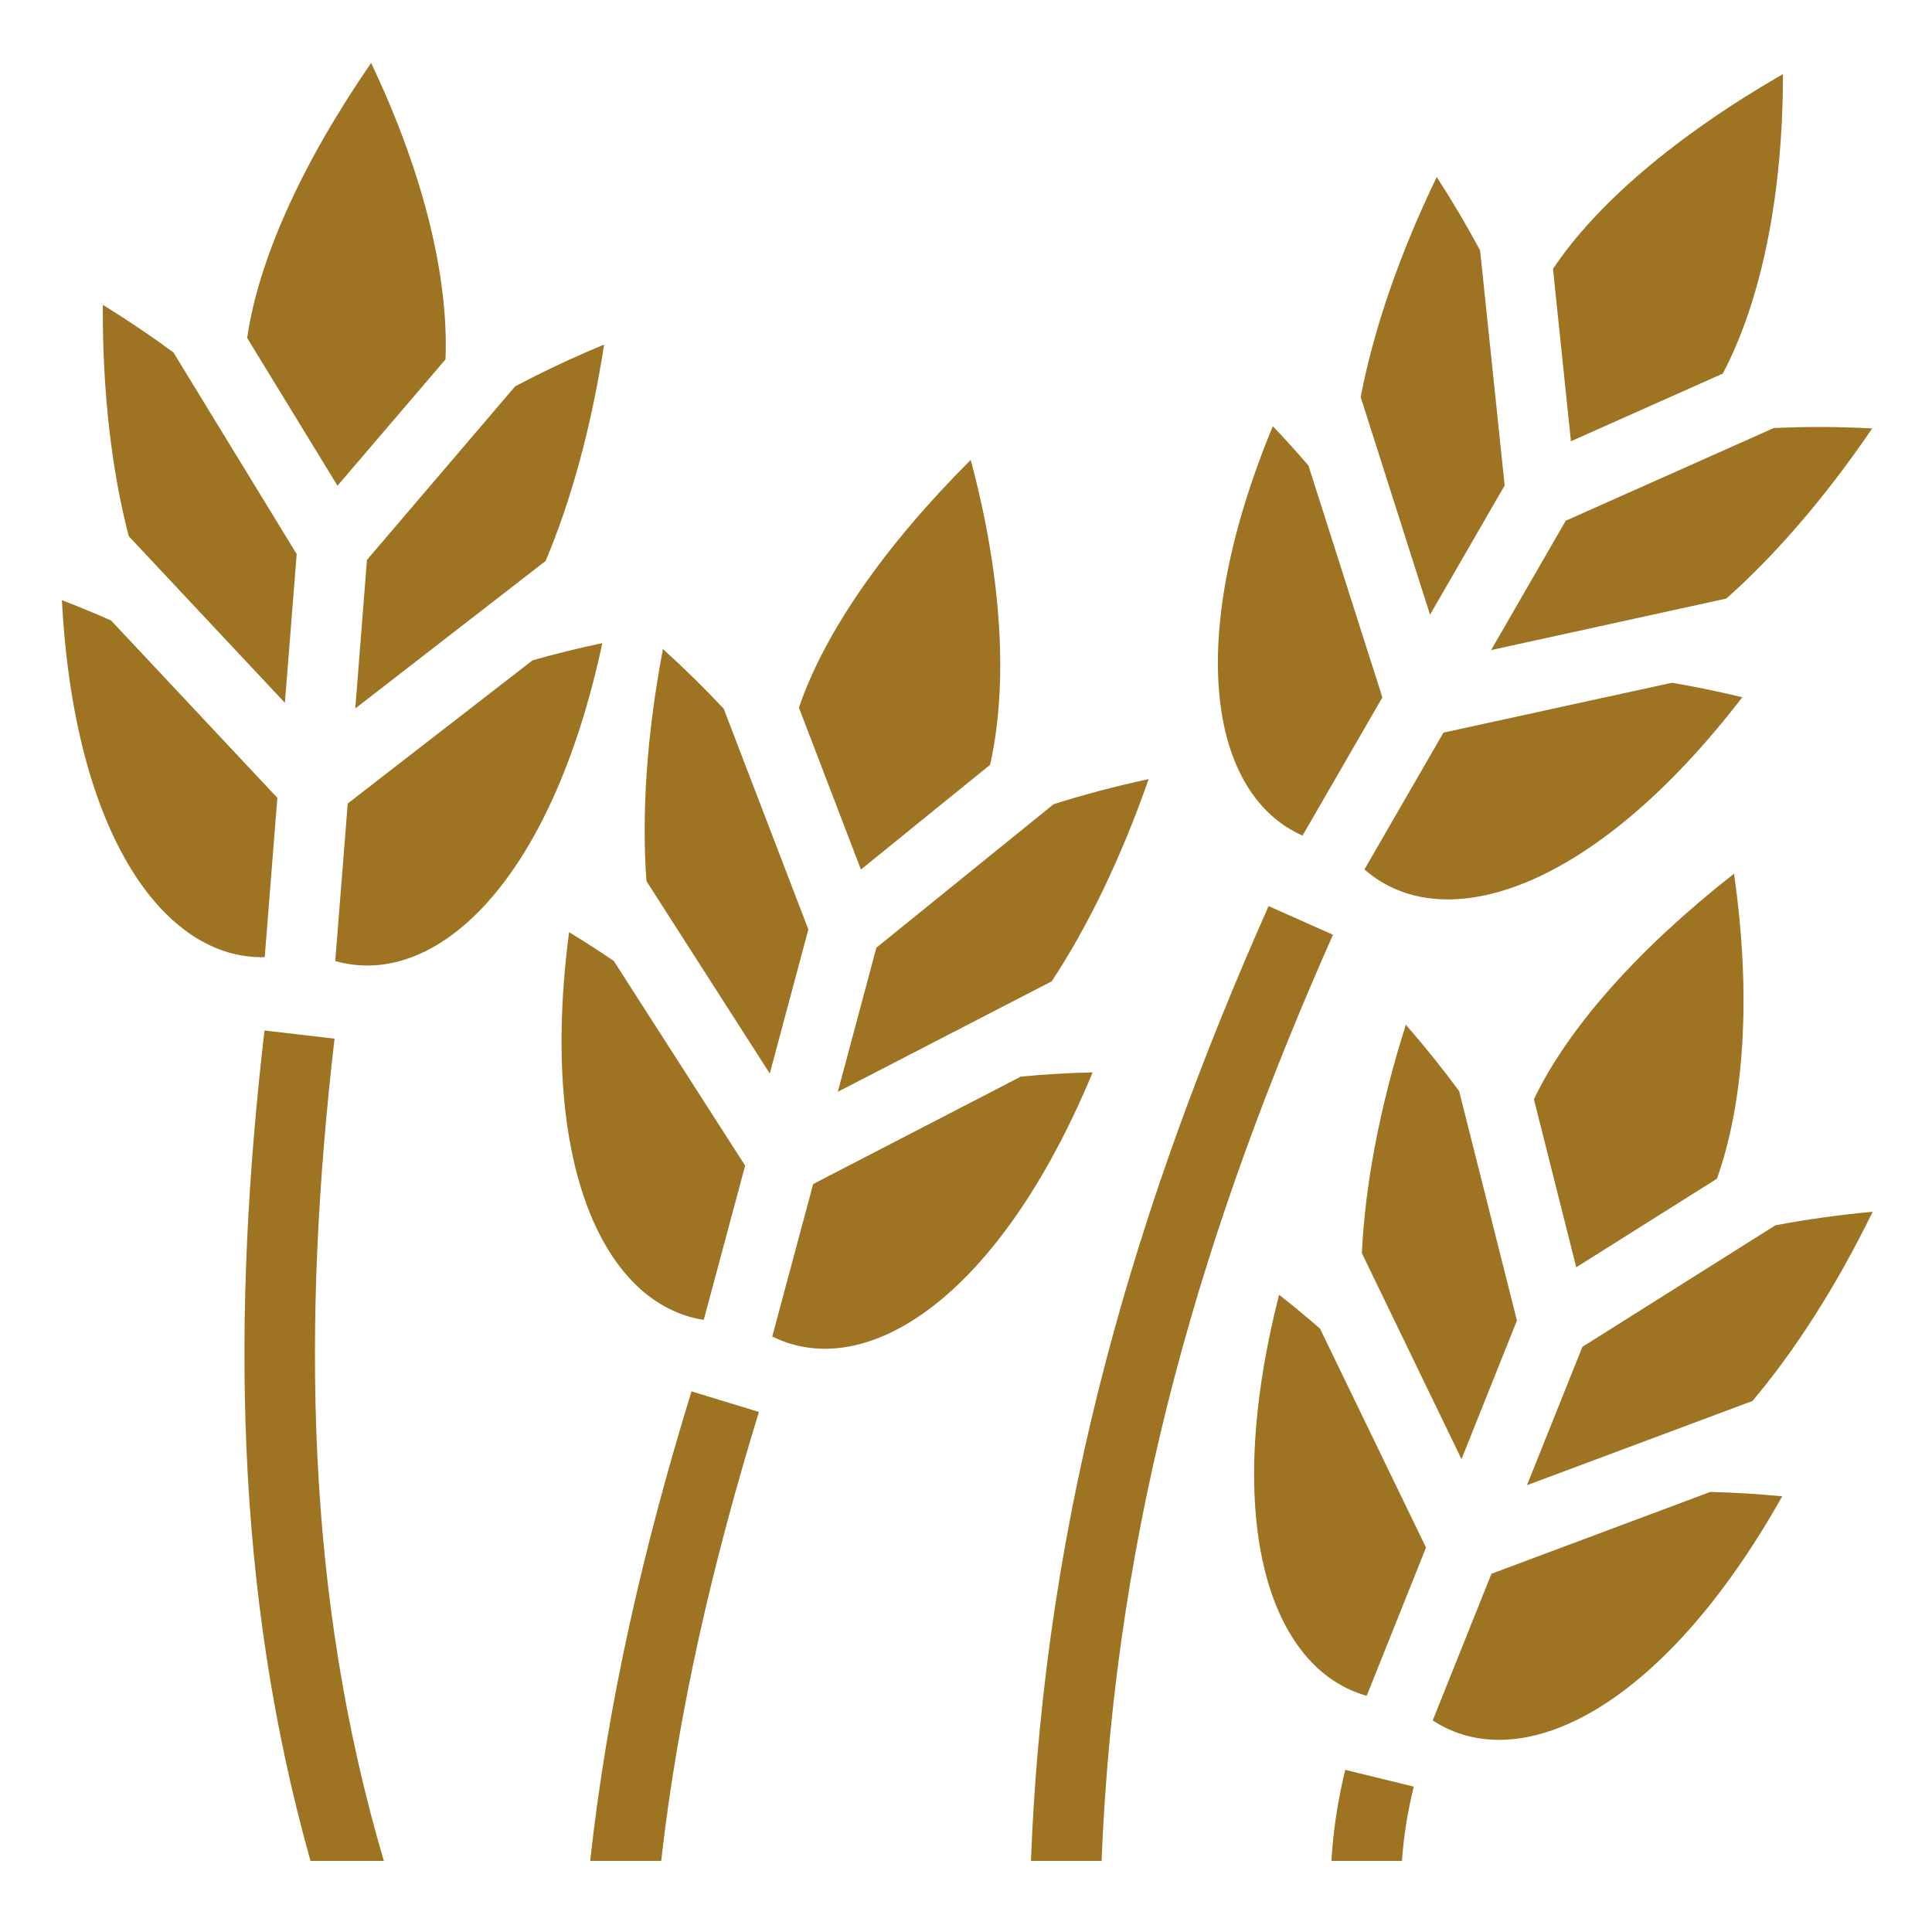
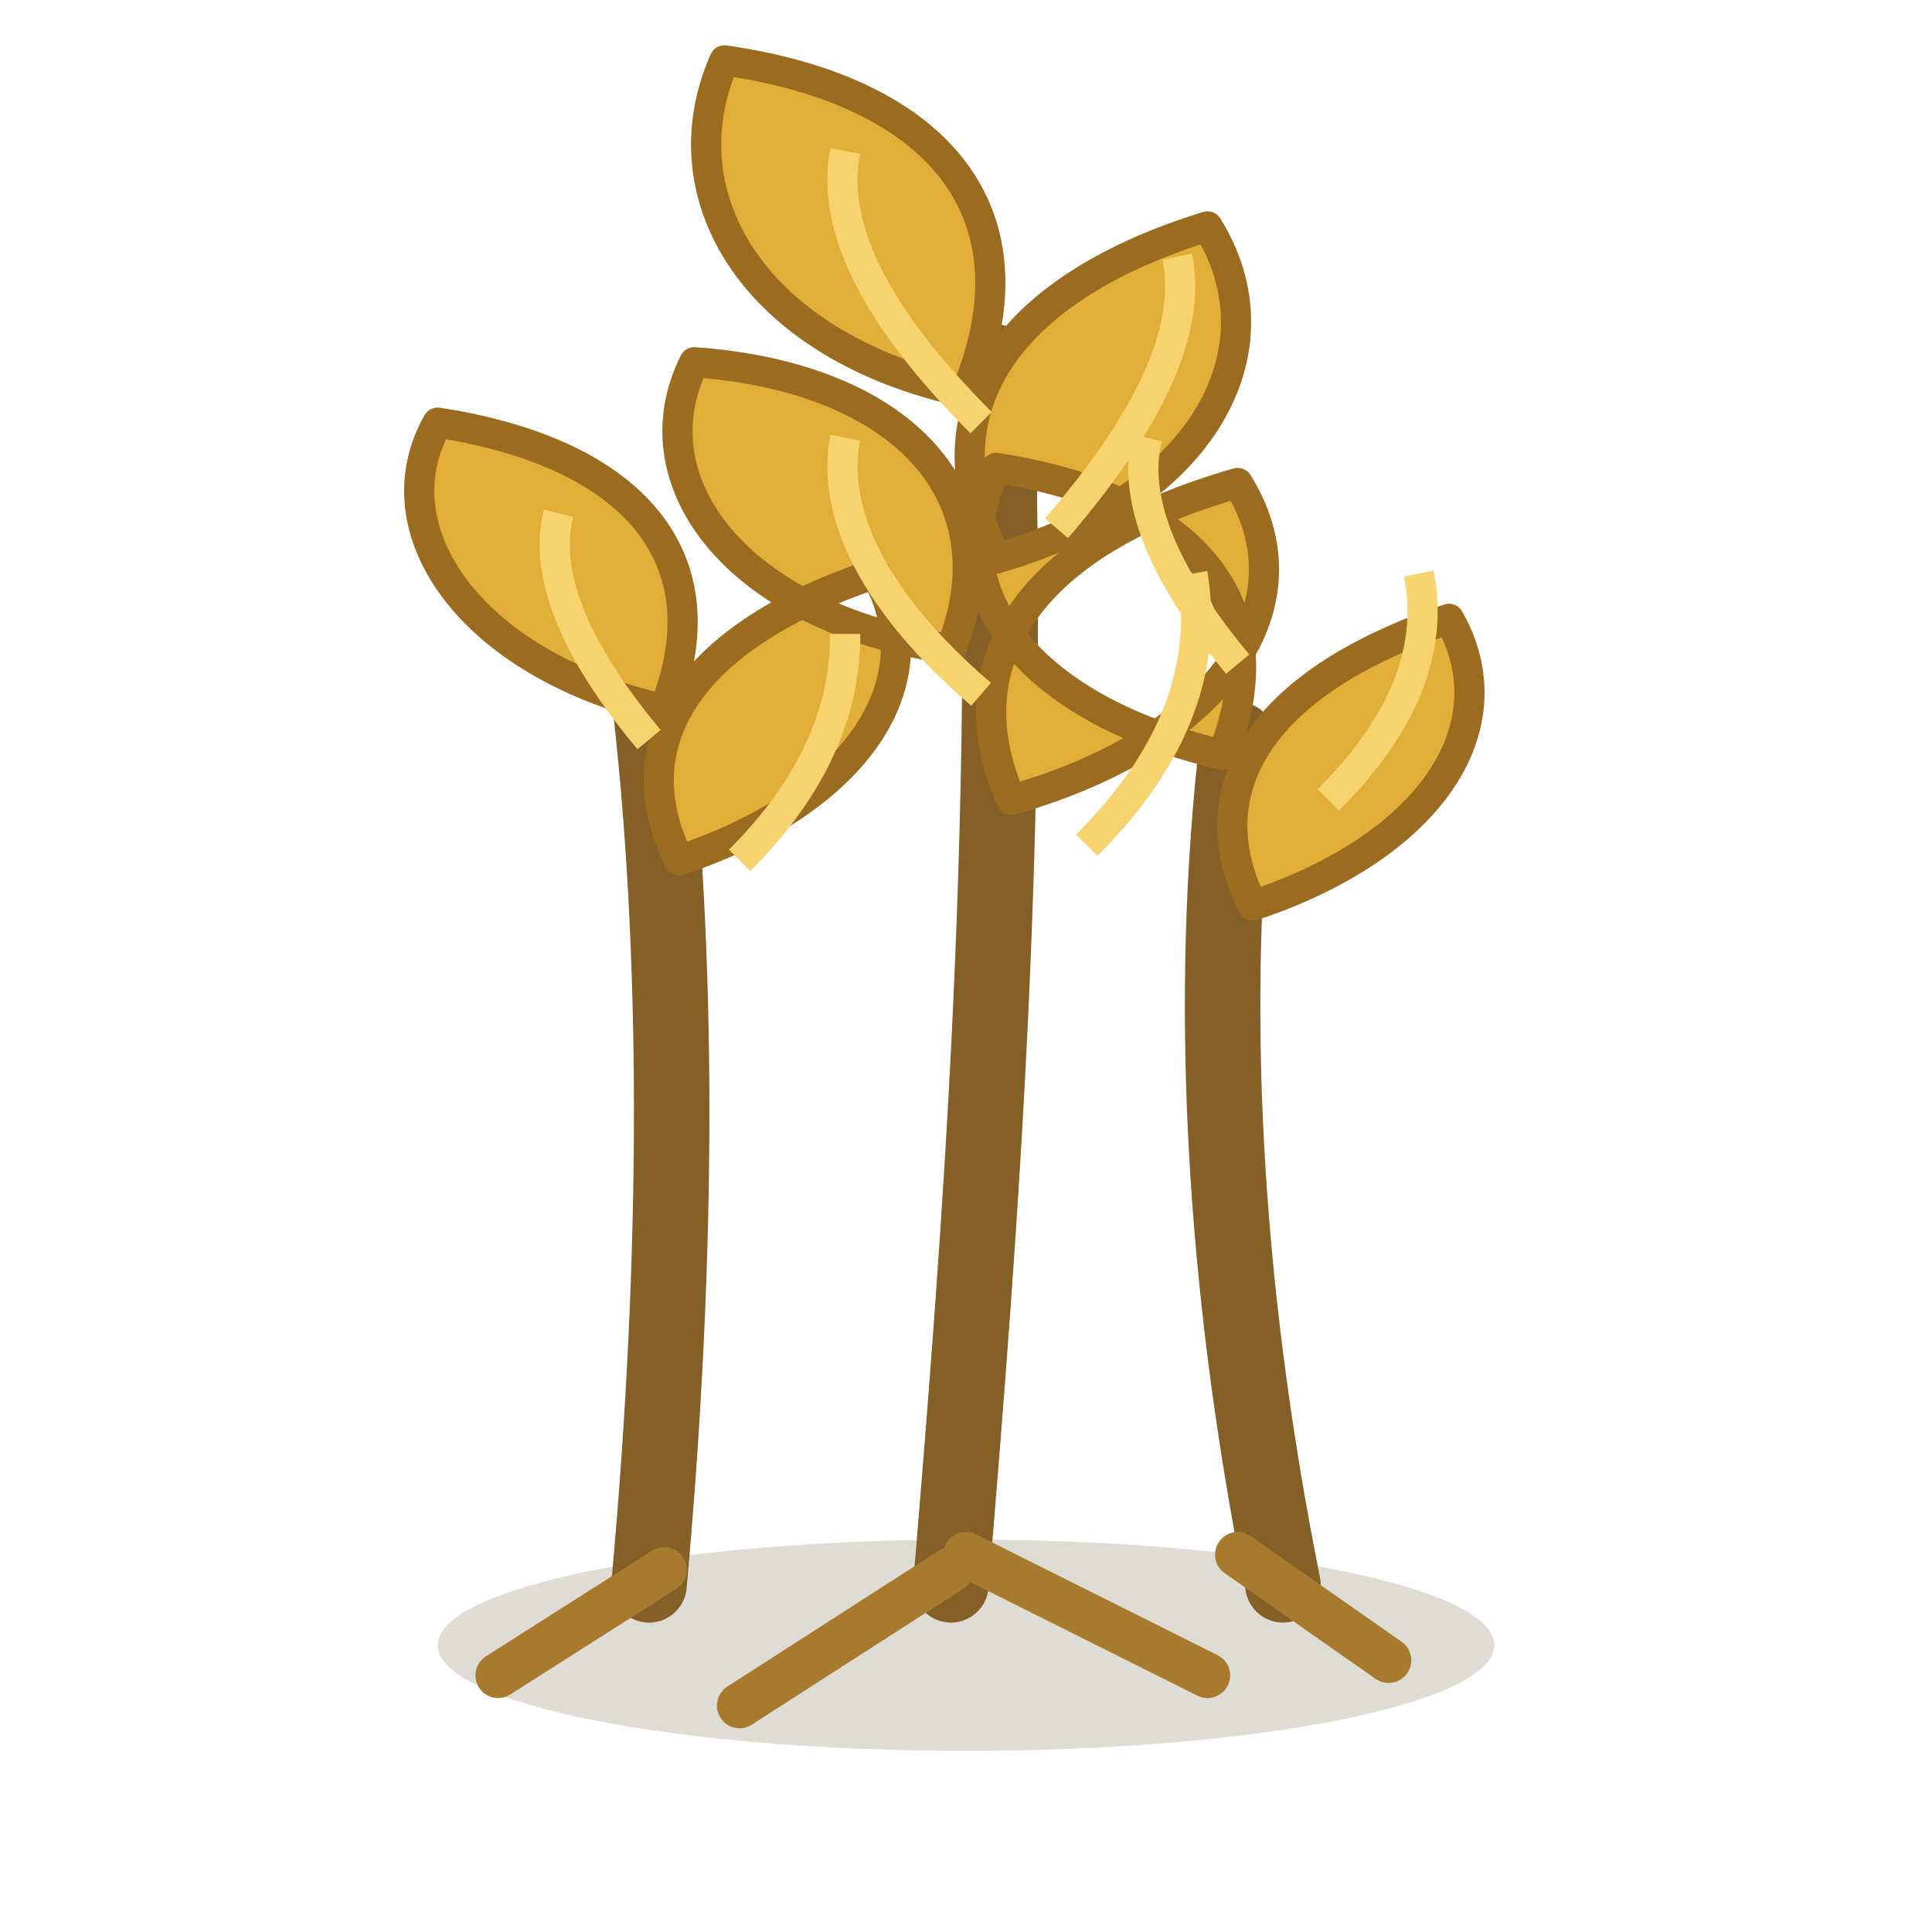
- <svg xmlns="http://www.w3.org/2000/svg" width="1em" height="1em" viewBox="0 0 512 512">
-   <path fill="#9e7322" d="M98.344 16.688C79.692 43.785 68.498 69.01 65.5 89.56l23.938 39.157l28.624-33.47c.868-21.213-5.49-48.677-19.718-78.563zM472.5 19.625C444.04 36.055 423.112 54 411.562 71.25l4.75 45.688L456.563 99c9.89-18.777 15.938-46.29 15.938-79.375zm-91.75 27.28c-10.153 21.036-16.8 40.84-20.156 58.314l18.375 57.686l19.78-34.25l-6.5-62.22h.03a277 277 0 0 0-11.53-19.53zM27.25 80.782c-.125 23.364 2.393 44.102 6.875 61.314L75.5 186.25l3.125-39.406L46 93.47l.03-.032a280 280 0 0 0-18.78-12.657zm132.844 10.532c-8.415 3.504-16.29 7.213-23.594 11.094l-39.25 45.97l-3.094 39.374l50.438-39.094c6.712-15.904 12.09-35.263 15.5-57.344m177.22 21.626c-24.024 58.09-16.16 97.86 7.873 108.5l21.157-36.625l-19.594-61.438a274 274 0 0 0-9.438-10.438zm146.03.218c-4.55-.028-8.97.084-13.28.28L414.935 138l-19.78 34.28l62.343-13.655c12.897-11.47 26.09-26.626 38.656-45.094c-4.358-.216-8.64-.348-12.812-.374zm-226.094 8.72c-23.24 23.238-38.832 46.003-45.53 65.655l16.436 42.907l34.22-27.75c4.695-20.704 3.436-48.856-5.126-80.812M16.406 159.06c3.28 62.77 27.482 95.31 53.75 94.594l3.344-42.22l-44.063-47a279 279 0 0 0-13.03-5.374zm143.22 11.375a272 272 0 0 0-18.5 4.563l-48.97 37.938l-3.312 41.75c26.492 7.51 57.16-20.567 70.78-84.25zm16.06 1.563c-4.36 22.935-5.65 43.762-4.374 61.5l32.688 51l10.22-38.188l-22.407-58.437h.03a277 277 0 0 0-16.155-15.875zm267.408 8.938l-60.563 13.218l-20.936 36.25c20.682 18.195 60.438 6.035 100.125-45.625a275 275 0 0 0-18.626-3.843m-138.688 25.53c-8.912 1.92-17.304 4.16-25.187 6.657l-46.97 38.03l-10.22 38.19l56.69-29.283c9.493-14.424 18.323-32.49 25.686-53.593zm155.125 25.063c-25.85 20.324-44.046 41.06-53.03 59.782l11.22 44.532l37.28-23.47c7.126-19.99 9.236-48.088 4.53-80.843zm-123.342 8.595c-34.435 77.573-59.394 159.06-62.97 253.03h18.72c3.558-90.792 27.573-169.428 61.312-245.436l-17.063-7.595zm-185.375 6.906c-8.173 62.347 9.714 98.713 35.687 102.75l10.97-40.874l-34.814-54.25a279 279 0 0 0-11.844-7.625zm221.75 24.532c-7.053 22.243-10.817 42.77-11.657 60.532l26.406 54.594L402 349.967l-15.28-60.687h.06c-4.3-5.848-9.033-11.76-14.217-17.717zm-302.47 1.532c-8.664 74.584-8.13 147.835 12.188 220.062h19.44c-20.877-70.772-21.764-143.02-13.064-217.906l-18.562-2.156zm219.47 11.094c-6.613.16-12.953.54-19.032 1.125L215.5 313.78l-10.844 40.408c24.69 12.23 59.938-9.82 84.906-70zm206.718 36.937c-9.072.844-17.664 2.052-25.78 3.594l-51.156 32.217l-14.688 36.657l59.75-22.313c11.14-13.193 22.055-30.075 31.875-50.155zm-157.31 22c-15.528 60.938-2.096 99.19 23.217 106.28l15.72-39.28l-28.094-58.03c-3.43-3-7.053-5.985-10.844-8.97zM183.25 368.72c-12.674 41.233-22.26 82.547-26.844 124.436h18.813c4.507-39.722 13.69-79.23 25.905-118.97l-17.875-5.467zm270 26.655l-58 21.688l-15.563 38.875c23.056 15.098 60.673-2.606 92.625-59.407a273 273 0 0 0-19.062-1.155zM356.5 469.03c-1.874 7.713-3.185 15.757-3.656 24.126h18.687c.45-6.686 1.55-13.206 3.126-19.687l-18.156-4.44z" />
+ <svg xmlns="http://www.w3.org/2000/svg" viewBox="0 0 128 128">
+   <ellipse cx="64" cy="109" rx="35" ry="7" fill="#4e3b1e" opacity=".18" />
+   <path d="M63 105c2-24 4-50 3-81M43 105c2-22 2-42 0-59m42 59c-4-20-5-39-3-56" fill="none" stroke="#856026" stroke-width="5" stroke-linecap="round" />
+   <path d="M64 26c-14-3-20-13-16-22 14 2 21 10 16 22Zm2 11c14-4 19-14 14-22-13 4-19 12-14 22Zm-3 6c-14-2-21-11-17-19 14 1 21 9 17 19Zm4 10c14-4 20-13 15-21-14 4-19 12-15 21ZM44 47c-13-3-19-12-15-19 13 2 19 9 15 19Zm1 10c12-4 17-12 13-19-12 4-17 11-13 19Zm36-7c-13-3-19-11-15-19 13 2 19 9 15 19Zm2 10c12-4 17-12 13-19-12 4-17 11-13 19Z" fill="#e1ae38" stroke="#9b6c20" stroke-width="2" stroke-linejoin="round" />
+   <path d="M65 28c-7-7-10-13-9-18m14 25c6-7 9-13 8-18M65 46c-7-6-10-12-9-17m16 27c6-6 8-12 7-18M43 49c-5-6-7-11-6-15m12 23c5-5 7-10 7-15m26 2c-5-6-7-11-6-15m12 24c5-5 7-10 6-15" fill="none" stroke="#f6d36d" stroke-width="2" />
+   <path d="m63 104-14 9m15-10 16 8m-36-7-11 7m49-8 10 7" fill="none" stroke="#a77a2d" stroke-width="3" stroke-linecap="round" />
</svg>
